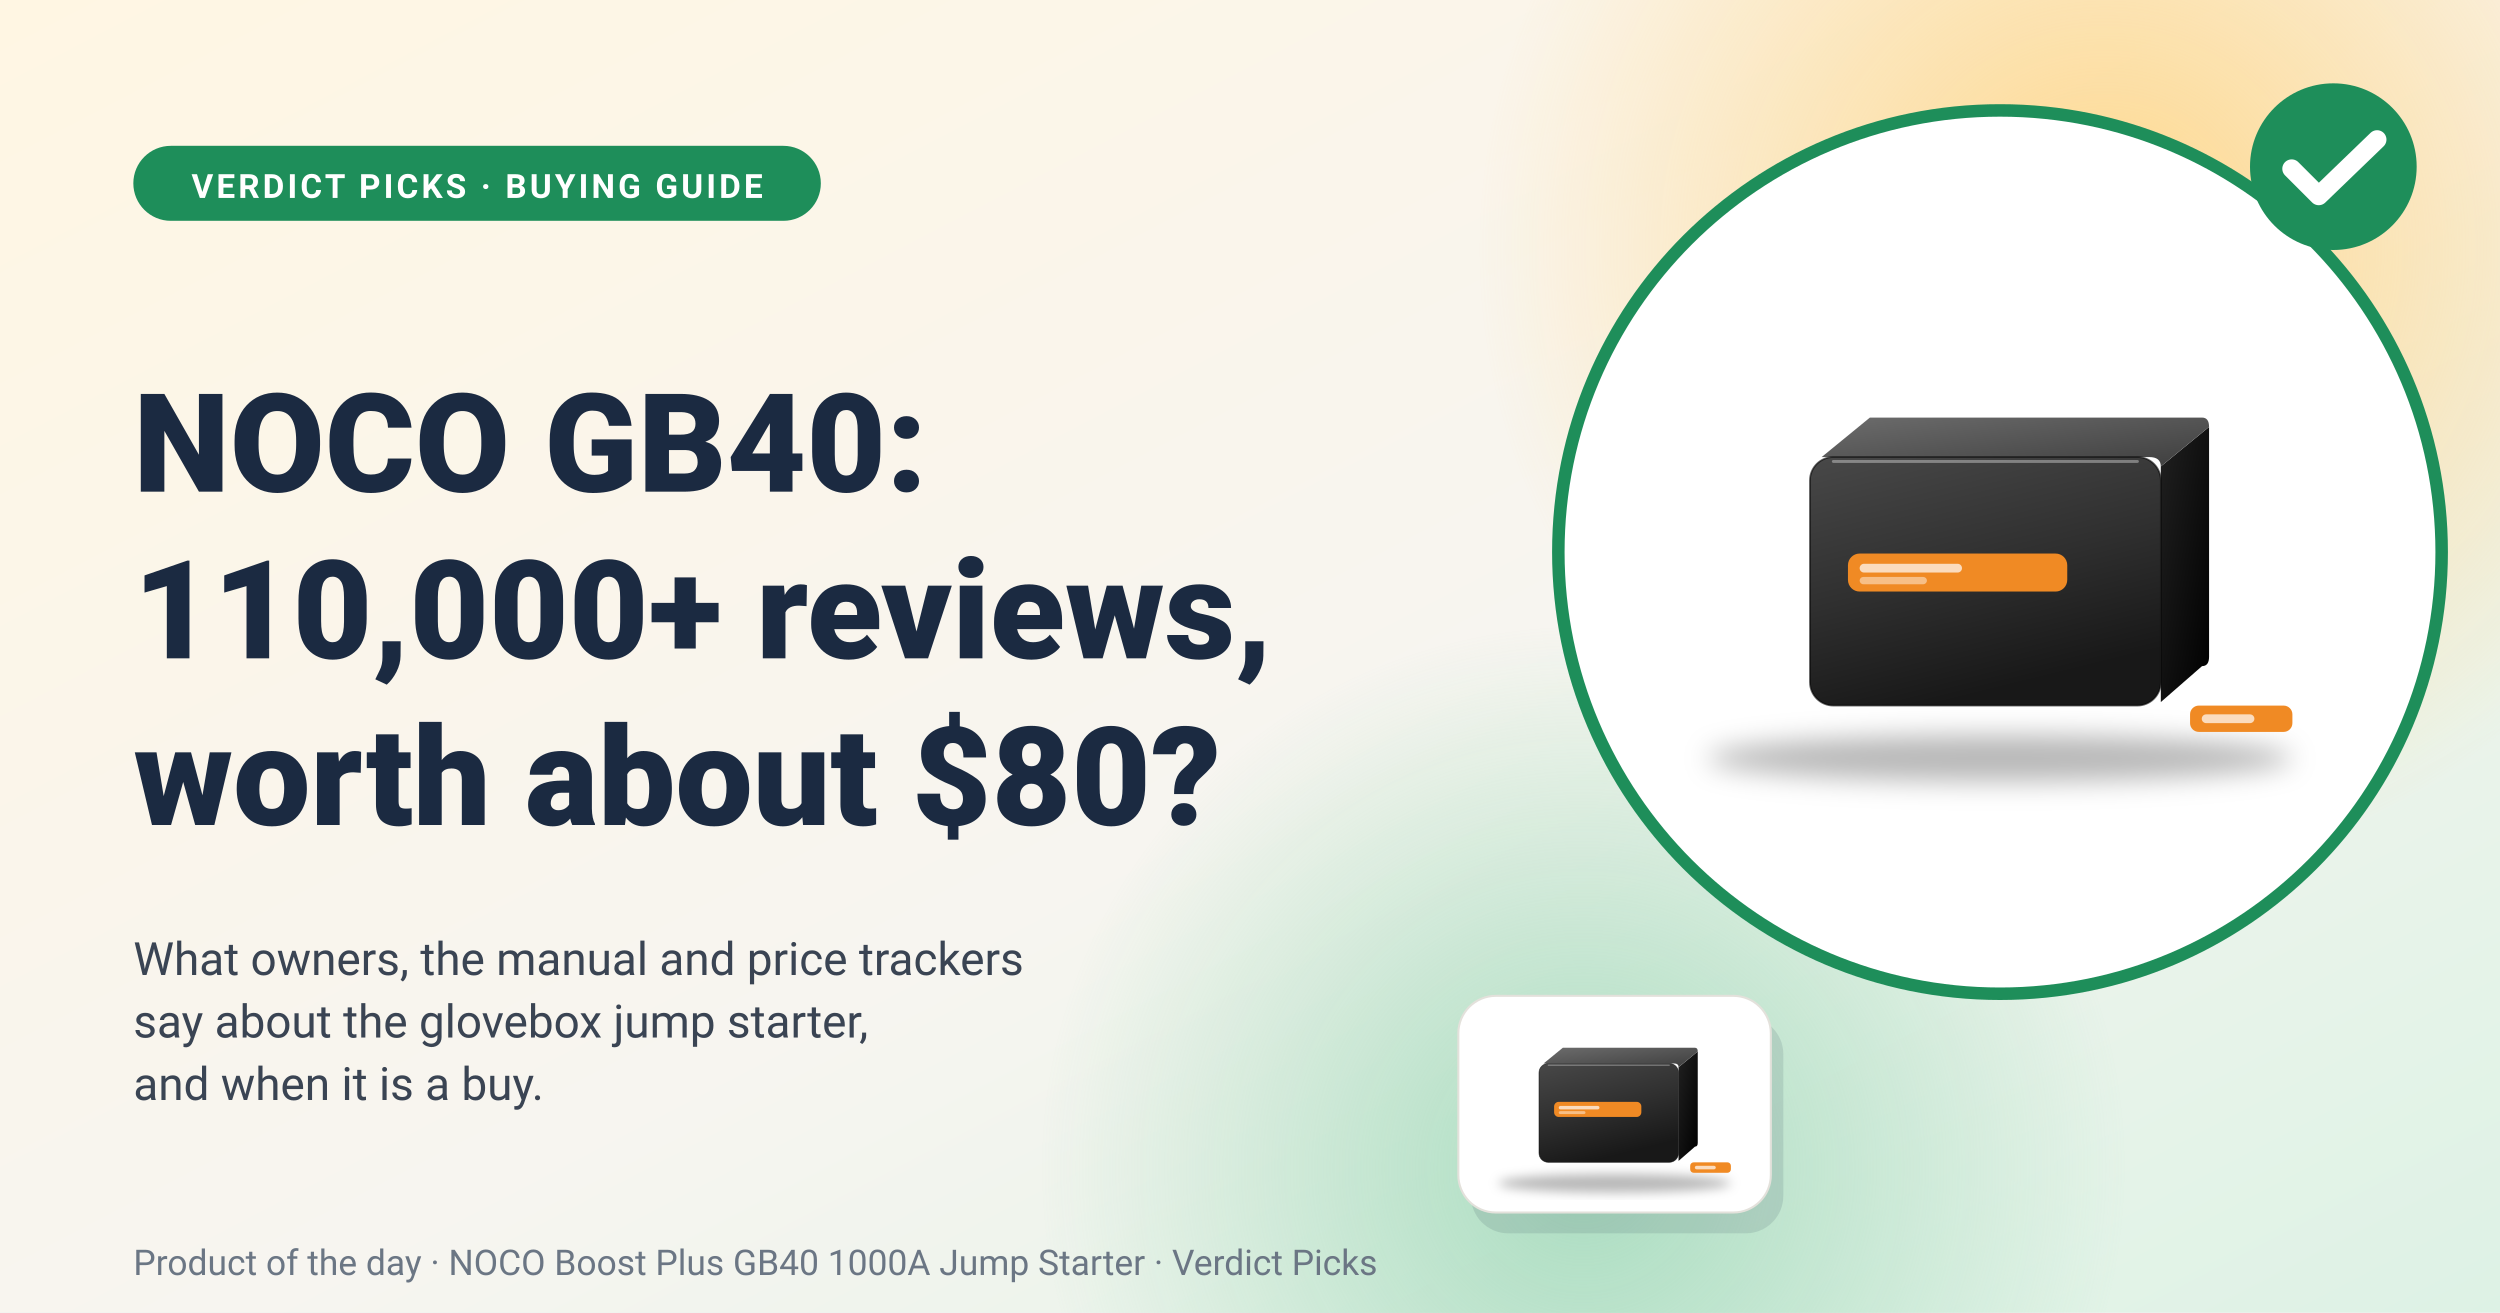
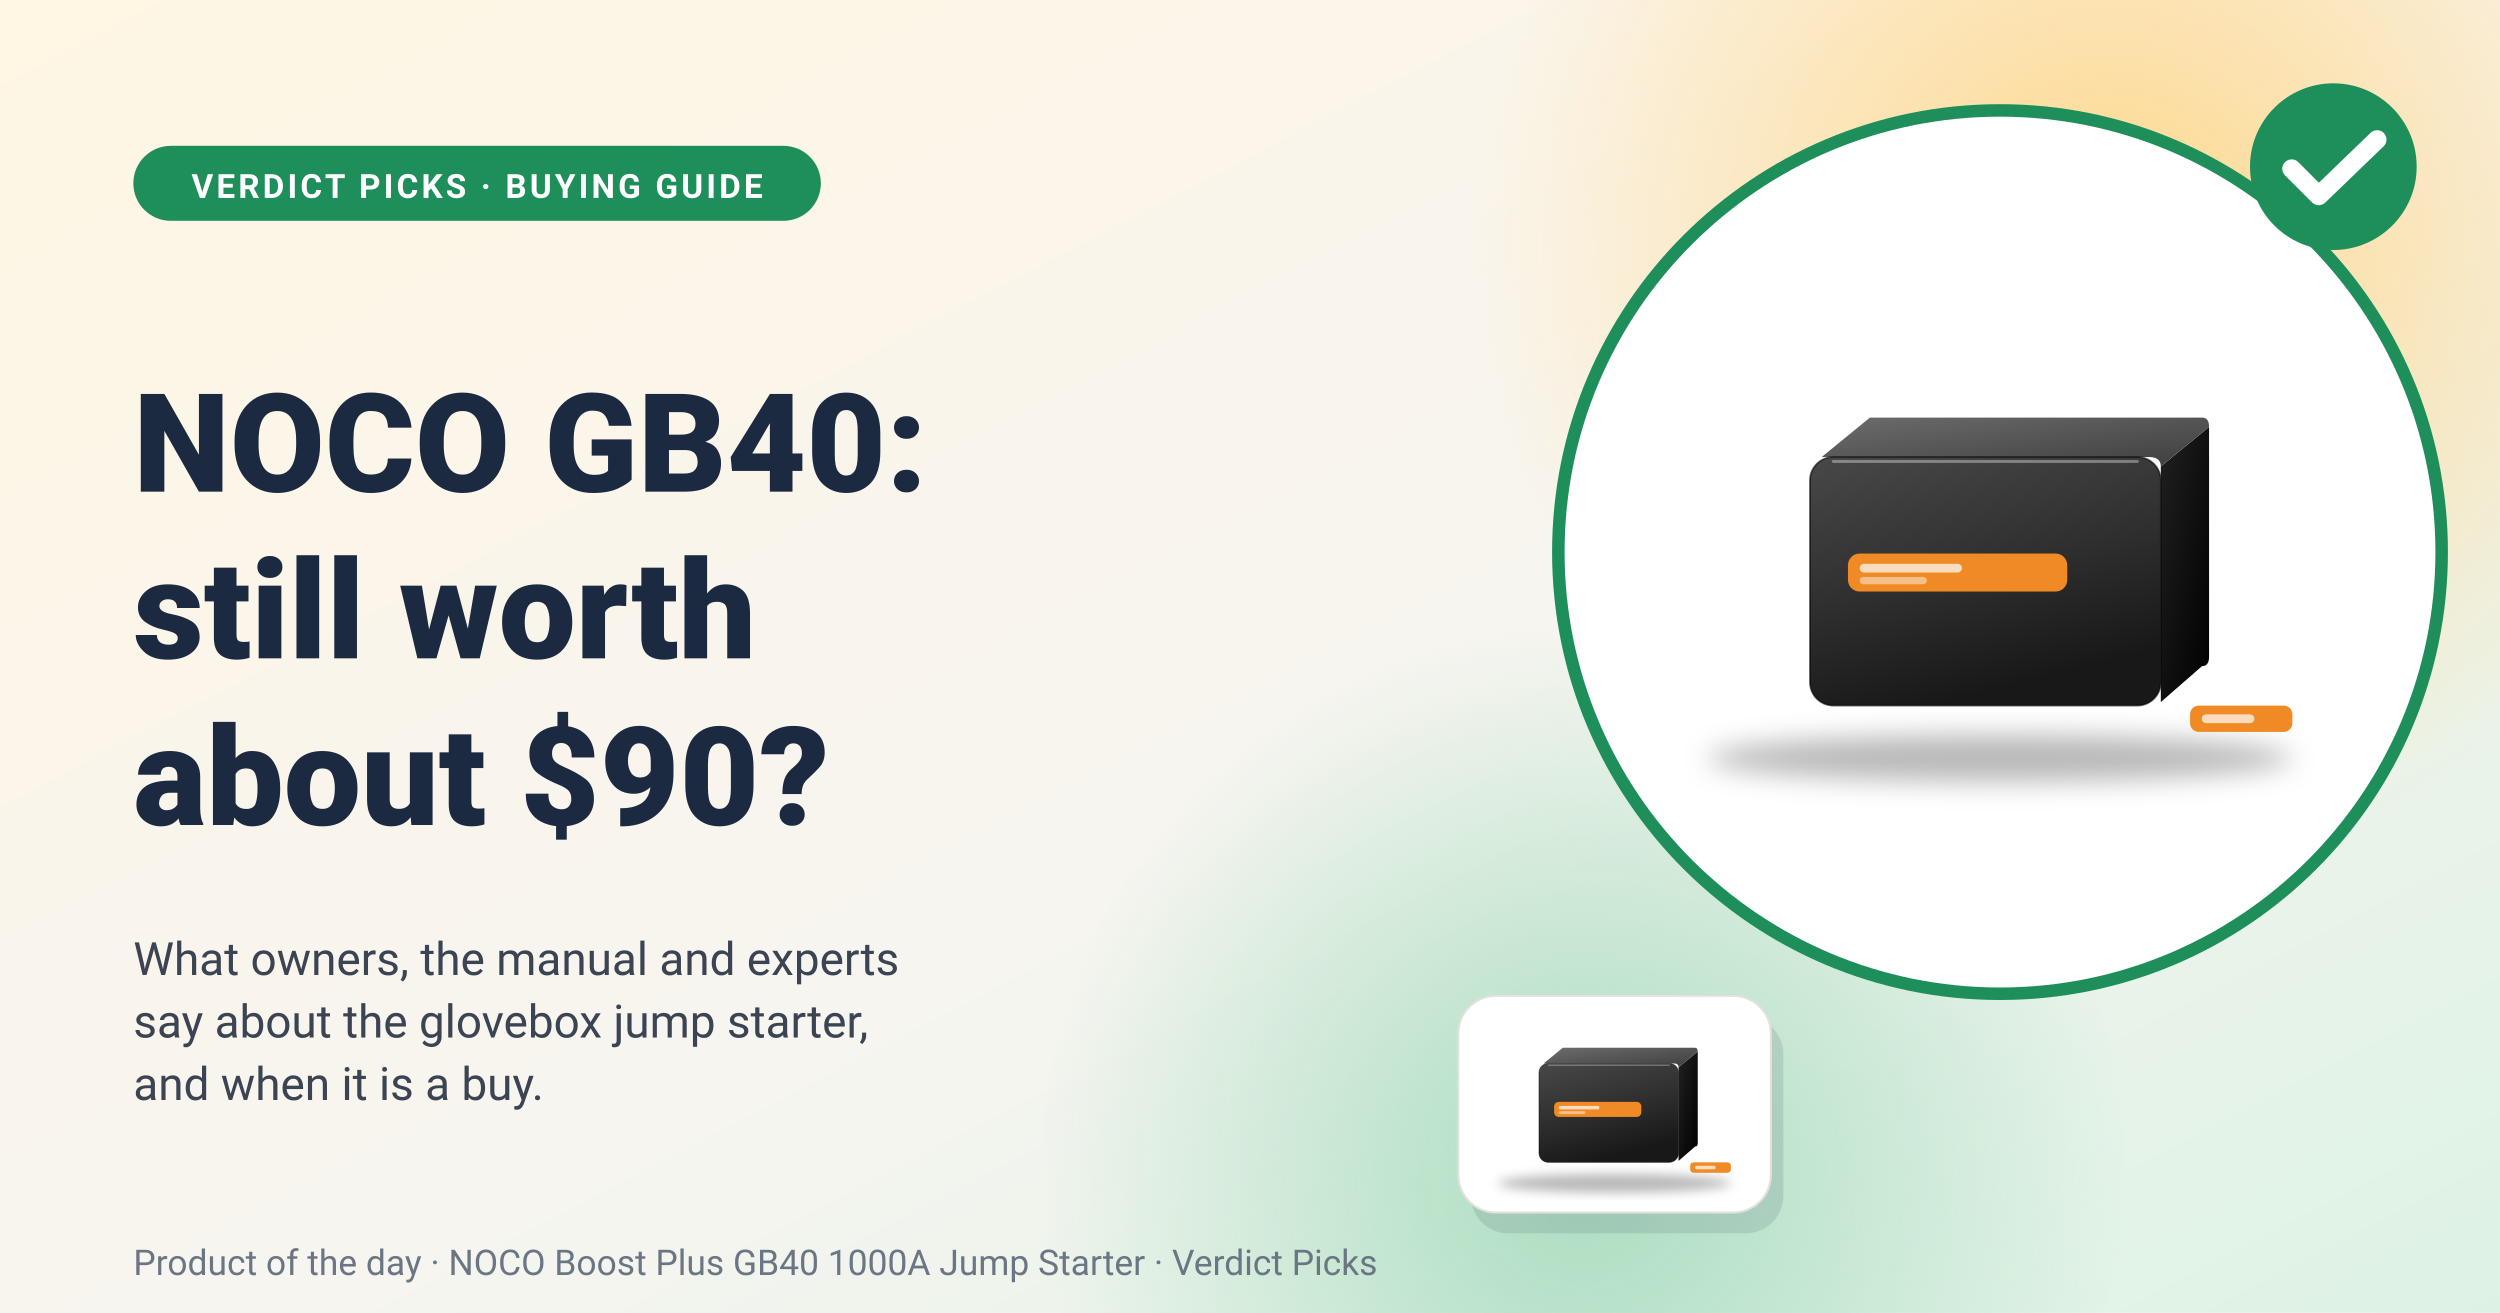
- <svg xmlns="http://www.w3.org/2000/svg" viewBox="0 0 1200 630" role="img" aria-label="NOCO Boost Plus GB40 1000A Jump Starter: is it worth it, how to use it, and why Amazon is the place to buy it (Verdict Picks)">
+ <svg xmlns="http://www.w3.org/2000/svg" viewBox="0 0 1200 630" role="img" aria-label="NOCO Boost Plus GB40 1000A Jump Starter: is it still worth about $90, how to use it, and where to buy it (Verdict Picks)">
  <defs>
    <linearGradient id="bc-bg" x1="0" y1="0" x2="1" y2="1">
      <stop offset="0" stop-color="#FFF6E3" />
      <stop offset="0.55" stop-color="#F7F5F0" />
      <stop offset="1" stop-color="#DDF2E5" />
    </linearGradient>
    <radialGradient id="bc-sun" cx="50%" cy="50%" r="50%">
      <stop offset="0" stop-color="#FFD27A" stop-opacity="0.85" />
      <stop offset="1" stop-color="#FFD27A" stop-opacity="0" />
    </radialGradient>
    <radialGradient id="bc-leaf" cx="50%" cy="50%" r="50%">
      <stop offset="0" stop-color="#8FD3AE" stop-opacity="0.7" />
      <stop offset="1" stop-color="#8FD3AE" stop-opacity="0" />
    </radialGradient>
  </defs>
  <rect width="1200" height="630" fill="url(#bc-bg)" />
  <circle cx="1010" cy="120" r="300" fill="url(#bc-sun)" />
  <circle cx="760" cy="560" r="260" fill="url(#bc-leaf)" />
  <g font-family="-apple-system,Segoe UI,Roboto,Helvetica,Arial,sans-serif">
    <rect x="64" y="70" width="330" height="36" rx="18" fill="#1E8E5A" />
    <text x="229" y="95" text-anchor="middle" font-size="16" font-weight="700" fill="#fff" letter-spacing="1.5">VERDICT PICKS · BUYING GUIDE</text>
    <text x="64" y="236" font-size="66" font-weight="800" fill="#1B2A41">NOCO GB40:</text>
-     <text x="64" y="316" font-size="66" font-weight="800" fill="#1B2A41">110,000+ reviews,</text>
-     <text x="64" y="396" font-size="66" font-weight="800" fill="#1B2A41">worth about $80?</text>
-     <text x="64" y="468" font-size="22" fill="#3A4453">What owners, the manual and price trackers</text>
+     <text x="64" y="316" font-size="66" font-weight="800" fill="#1B2A41">still worth</text>
+     <text x="64" y="396" font-size="66" font-weight="800" fill="#1B2A41">about $90?</text>
+     <text x="64" y="468" font-size="22" fill="#3A4453">What owners, the manual and experts</text>
    <text x="64" y="498" font-size="22" fill="#3A4453">say about the glovebox jump starter,</text>
    <text x="64" y="528" font-size="22" fill="#3A4453">and when it is a buy.</text>
    <text x="64" y="612" font-size="17" fill="#6B7684">Product of the day · NOCO Boost Plus GB40 1000A Jump Starter · Verdict Picks</text>
  </g>
  <circle cx="960" cy="265" r="212" fill="#fff" />
  <circle cx="960" cy="265" r="212" fill="none" stroke="#1E8E5A" stroke-width="6" />
  <g transform="translate(749.4737 128.1579) scale(0.7017544)">
    <defs>
      <radialGradient id="bchero-bg" cx="50%" cy="38%" r="72%">
        <stop offset="0" stop-color="#ffffff" />
        <stop offset="0.7" stop-color="#f3f3f1" />
        <stop offset="1" stop-color="#e4e4e1" />
      </radialGradient>
      <filter id="bchero-blur" x="-30%" y="-80%" width="160%" height="300%">
        <feGaussianBlur stdDeviation="9" />
      </filter>
      <filter id="bchero-soft" x="-20%" y="-20%" width="140%" height="140%">
        <feGaussianBlur stdDeviation="2.2" />
      </filter>
      <filter id="bchero-glow" x="-50%" y="-50%" width="200%" height="200%">
        <feGaussianBlur stdDeviation="5" />
      </filter>
      <linearGradient id="bchero-front" x1="0" y1="0" x2="0.35" y2="1">
        <stop offset="0" stop-color="#484848" />
        <stop offset="0.55" stop-color="#2F2F2F" />
        <stop offset="1" stop-color="#181818" />
      </linearGradient>
      <linearGradient id="bchero-side" x1="0" y1="0" x2="1" y2="1">
        <stop offset="0" stop-color="#202020" />
        <stop offset="1" stop-color="#000000" />
      </linearGradient>
      <linearGradient id="bchero-top" x1="0" y1="0" x2="1" y2="1">
        <stop offset="0" stop-color="#6c6c6c" />
        <stop offset="1" stop-color="#3e3e3e" />
      </linearGradient>
      <radialGradient id="bchero-dome" cx="38%" cy="32%" r="75%">
        <stop offset="0" stop-color="#676767" />
        <stop offset="0.6" stop-color="#2F2F2F" />
        <stop offset="1" stop-color="#0b0b0b" />
      </radialGradient>
      <linearGradient id="bchero-gloss" x1="0" y1="0" x2="1" y2="1">
        <stop offset="0" stop-color="#ffffff" stop-opacity="0.55" />
        <stop offset="0.5" stop-color="#ffffff" stop-opacity="0.05" />
        <stop offset="1" stop-color="#ffffff" stop-opacity="0" />
      </linearGradient>
      <linearGradient id="bchero-screen" x1="0" y1="0" x2="1" y2="1">
        <stop offset="0" stop-color="#1d2a3a" />
        <stop offset="1" stop-color="#060a10" />
      </linearGradient>
      <linearGradient id="bchero-metal" x1="0" y1="0" x2="1" y2="0">
        <stop offset="0" stop-color="#d9d9d6" />
        <stop offset="0.35" stop-color="#f4f4f2" />
        <stop offset="0.65" stop-color="#bdbdb9" />
        <stop offset="1" stop-color="#e6e6e3" />
      </linearGradient>
      <linearGradient id="bchero-accent" x1="0" y1="0" x2="0" y2="1">
        <stop offset="0" stop-color="#f5b06c" />
        <stop offset="1" stop-color="#c96b0e" />
      </linearGradient>
      <linearGradient id="bchero-lens" x1="0" y1="0" x2="1" y2="1">
        <stop offset="0" stop-color="#5a6470" />
        <stop offset="0.45" stop-color="#1c2129" />
        <stop offset="0.55" stop-color="#2b323c" />
        <stop offset="1" stop-color="#0c0f14" />
      </linearGradient>
    </defs>
    <ellipse cx="300" cy="336" rx="200" ry="16" fill="#000" opacity="0.28" filter="url(#bchero-blur)" />
    <path d="M 410 136.4 L 443.0 109.4 L 443.0 266.6 Q 443.0 273.0 438.2 273.0 L 410 297.6 Z" fill="url(#bchero-side)" />
    <path d="M 178.0 130 L 211.0 103.0 L 438.2 103.0 Q 443.0 103.0 443.0 109.4 L 410 136.4 Q 410 130 402.0 130 Z" fill="url(#bchero-top)" />
    <rect x="170" y="130" width="240" height="170" rx="16" fill="url(#bchero-front)" />
    <rect x="170" y="130" width="240" height="170" rx="16" fill="none" stroke="#000000" stroke-width="1.2" opacity="0.6" />
    <path d="M 186 133 L 394 133" stroke="#fff" stroke-opacity="0.35" stroke-width="2" stroke-linecap="round" />
    <rect x="196" y="196" width="150" height="26" rx="8" fill="#F08A24" />
    <rect x="204" y="203" width="70" height="6" rx="3" fill="#fff" opacity="0.7" />
    <rect x="204" y="212" width="46" height="5" rx="2.5" fill="#fff" opacity="0.45" />
    <rect x="430" y="300" width="70" height="18" rx="6" fill="#F08A24" />
    <rect x="438" y="306" width="36" height="6" rx="3" fill="#fff" opacity="0.7" />
  </g>
  <g transform="translate(700 478)">
    <rect x="6" y="10" width="150" height="104" rx="18" fill="#1B2A41" opacity="0.12" />
    <rect width="150" height="104" rx="18" fill="#fff" />
    <rect width="150" height="104" rx="18" fill="none" stroke="#E3E1DB" />
    <svg x="8" y="6" width="134" height="92" viewBox="60 40 480 320" preserveAspectRatio="xMidYMid meet">
      <g transform="translate(0 0) scale(1.0)">
        <defs>
          <radialGradient id="cnoco-gb40-bg" cx="50%" cy="38%" r="72%">
            <stop offset="0" stop-color="#ffffff" />
            <stop offset="0.7" stop-color="#f3f3f1" />
            <stop offset="1" stop-color="#e4e4e1" />
          </radialGradient>
          <filter id="cnoco-gb40-blur" x="-30%" y="-80%" width="160%" height="300%">
            <feGaussianBlur stdDeviation="9" />
          </filter>
          <filter id="cnoco-gb40-soft" x="-20%" y="-20%" width="140%" height="140%">
            <feGaussianBlur stdDeviation="2.2" />
          </filter>
          <filter id="cnoco-gb40-glow" x="-50%" y="-50%" width="200%" height="200%">
            <feGaussianBlur stdDeviation="5" />
          </filter>
          <linearGradient id="cnoco-gb40-front" x1="0" y1="0" x2="0.35" y2="1">
            <stop offset="0" stop-color="#484848" />
            <stop offset="0.55" stop-color="#2F2F2F" />
            <stop offset="1" stop-color="#181818" />
          </linearGradient>
          <linearGradient id="cnoco-gb40-side" x1="0" y1="0" x2="1" y2="1">
            <stop offset="0" stop-color="#202020" />
            <stop offset="1" stop-color="#000000" />
          </linearGradient>
          <linearGradient id="cnoco-gb40-top" x1="0" y1="0" x2="1" y2="1">
            <stop offset="0" stop-color="#6c6c6c" />
            <stop offset="1" stop-color="#3e3e3e" />
          </linearGradient>
          <radialGradient id="cnoco-gb40-dome" cx="38%" cy="32%" r="75%">
            <stop offset="0" stop-color="#676767" />
            <stop offset="0.6" stop-color="#2F2F2F" />
            <stop offset="1" stop-color="#0b0b0b" />
          </radialGradient>
          <linearGradient id="cnoco-gb40-gloss" x1="0" y1="0" x2="1" y2="1">
            <stop offset="0" stop-color="#ffffff" stop-opacity="0.55" />
            <stop offset="0.5" stop-color="#ffffff" stop-opacity="0.05" />
            <stop offset="1" stop-color="#ffffff" stop-opacity="0" />
          </linearGradient>
          <linearGradient id="cnoco-gb40-screen" x1="0" y1="0" x2="1" y2="1">
            <stop offset="0" stop-color="#1d2a3a" />
            <stop offset="1" stop-color="#060a10" />
          </linearGradient>
          <linearGradient id="cnoco-gb40-metal" x1="0" y1="0" x2="1" y2="0">
            <stop offset="0" stop-color="#d9d9d6" />
            <stop offset="0.35" stop-color="#f4f4f2" />
            <stop offset="0.65" stop-color="#bdbdb9" />
            <stop offset="1" stop-color="#e6e6e3" />
          </linearGradient>
          <linearGradient id="cnoco-gb40-accent" x1="0" y1="0" x2="0" y2="1">
            <stop offset="0" stop-color="#f5b06c" />
            <stop offset="1" stop-color="#c96b0e" />
          </linearGradient>
          <linearGradient id="cnoco-gb40-lens" x1="0" y1="0" x2="1" y2="1">
            <stop offset="0" stop-color="#5a6470" />
            <stop offset="0.45" stop-color="#1c2129" />
            <stop offset="0.55" stop-color="#2b323c" />
            <stop offset="1" stop-color="#0c0f14" />
          </linearGradient>
        </defs>
        <ellipse cx="300" cy="336" rx="200" ry="16" fill="#000" opacity="0.28" filter="url(#cnoco-gb40-blur)" />
        <path d="M 410 136.4 L 443.0 109.4 L 443.0 266.6 Q 443.0 273.0 438.2 273.0 L 410 297.6 Z" fill="url(#cnoco-gb40-side)" />
        <path d="M 178.0 130 L 211.0 103.0 L 438.2 103.0 Q 443.0 103.0 443.0 109.4 L 410 136.4 Q 410 130 402.0 130 Z" fill="url(#cnoco-gb40-top)" />
        <rect x="170" y="130" width="240" height="170" rx="16" fill="url(#cnoco-gb40-front)" />
        <rect x="170" y="130" width="240" height="170" rx="16" fill="none" stroke="#000000" stroke-width="1.2" opacity="0.6" />
        <path d="M 186 133 L 394 133" stroke="#fff" stroke-opacity="0.35" stroke-width="2" stroke-linecap="round" />
        <rect x="196" y="196" width="150" height="26" rx="8" fill="#F08A24" />
        <rect x="204" y="203" width="70" height="6" rx="3" fill="#fff" opacity="0.7" />
        <rect x="204" y="212" width="46" height="5" rx="2.5" fill="#fff" opacity="0.45" />
        <rect x="430" y="300" width="70" height="18" rx="6" fill="#F08A24" />
        <rect x="438" y="306" width="36" height="6" rx="3" fill="#fff" opacity="0.7" />
      </g>
    </svg>
  </g>
  <circle cx="1120" cy="80" r="40" fill="#1E8E5A" />
  <path d="M 1100 81 L 1113 94 L 1141 67" fill="none" stroke="#fff" stroke-width="9" stroke-linecap="round" stroke-linejoin="round" />
</svg>
